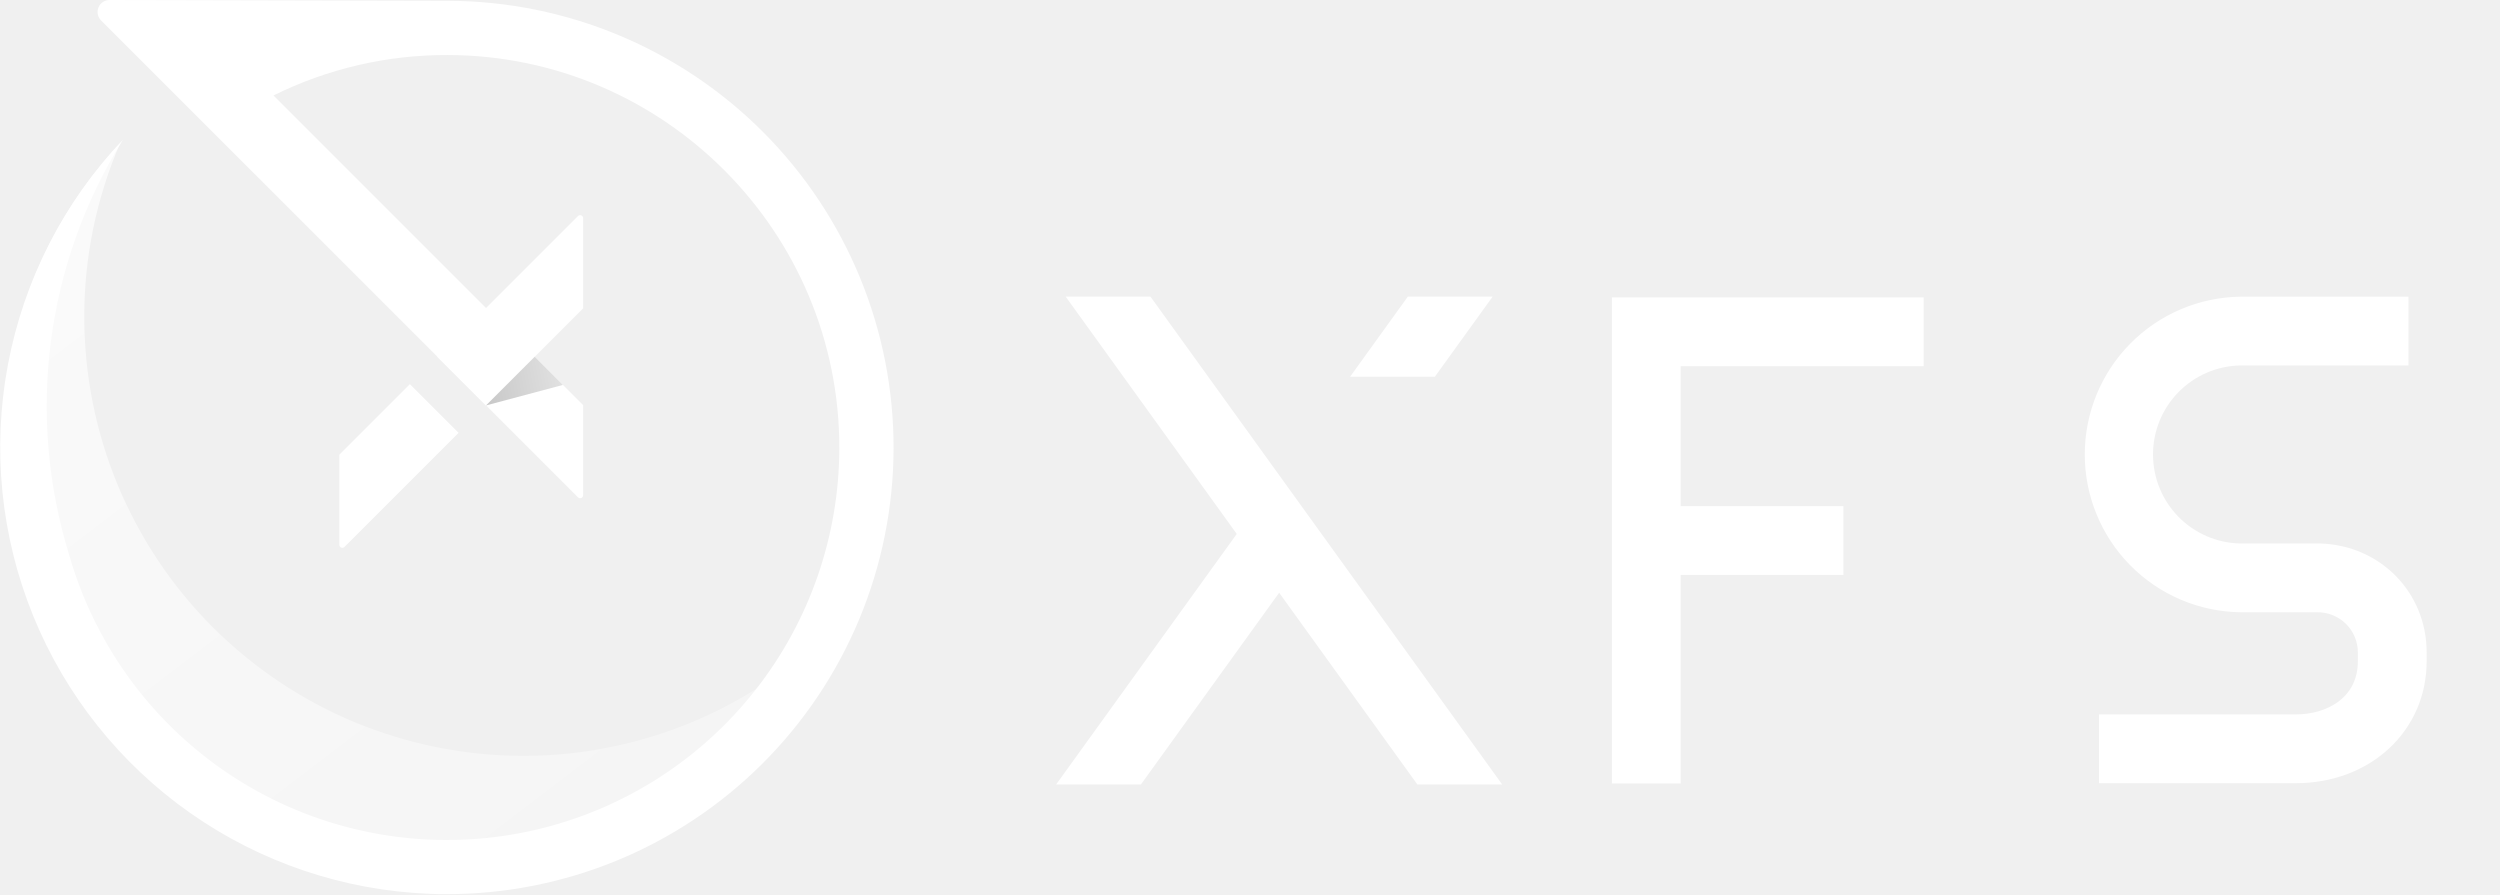
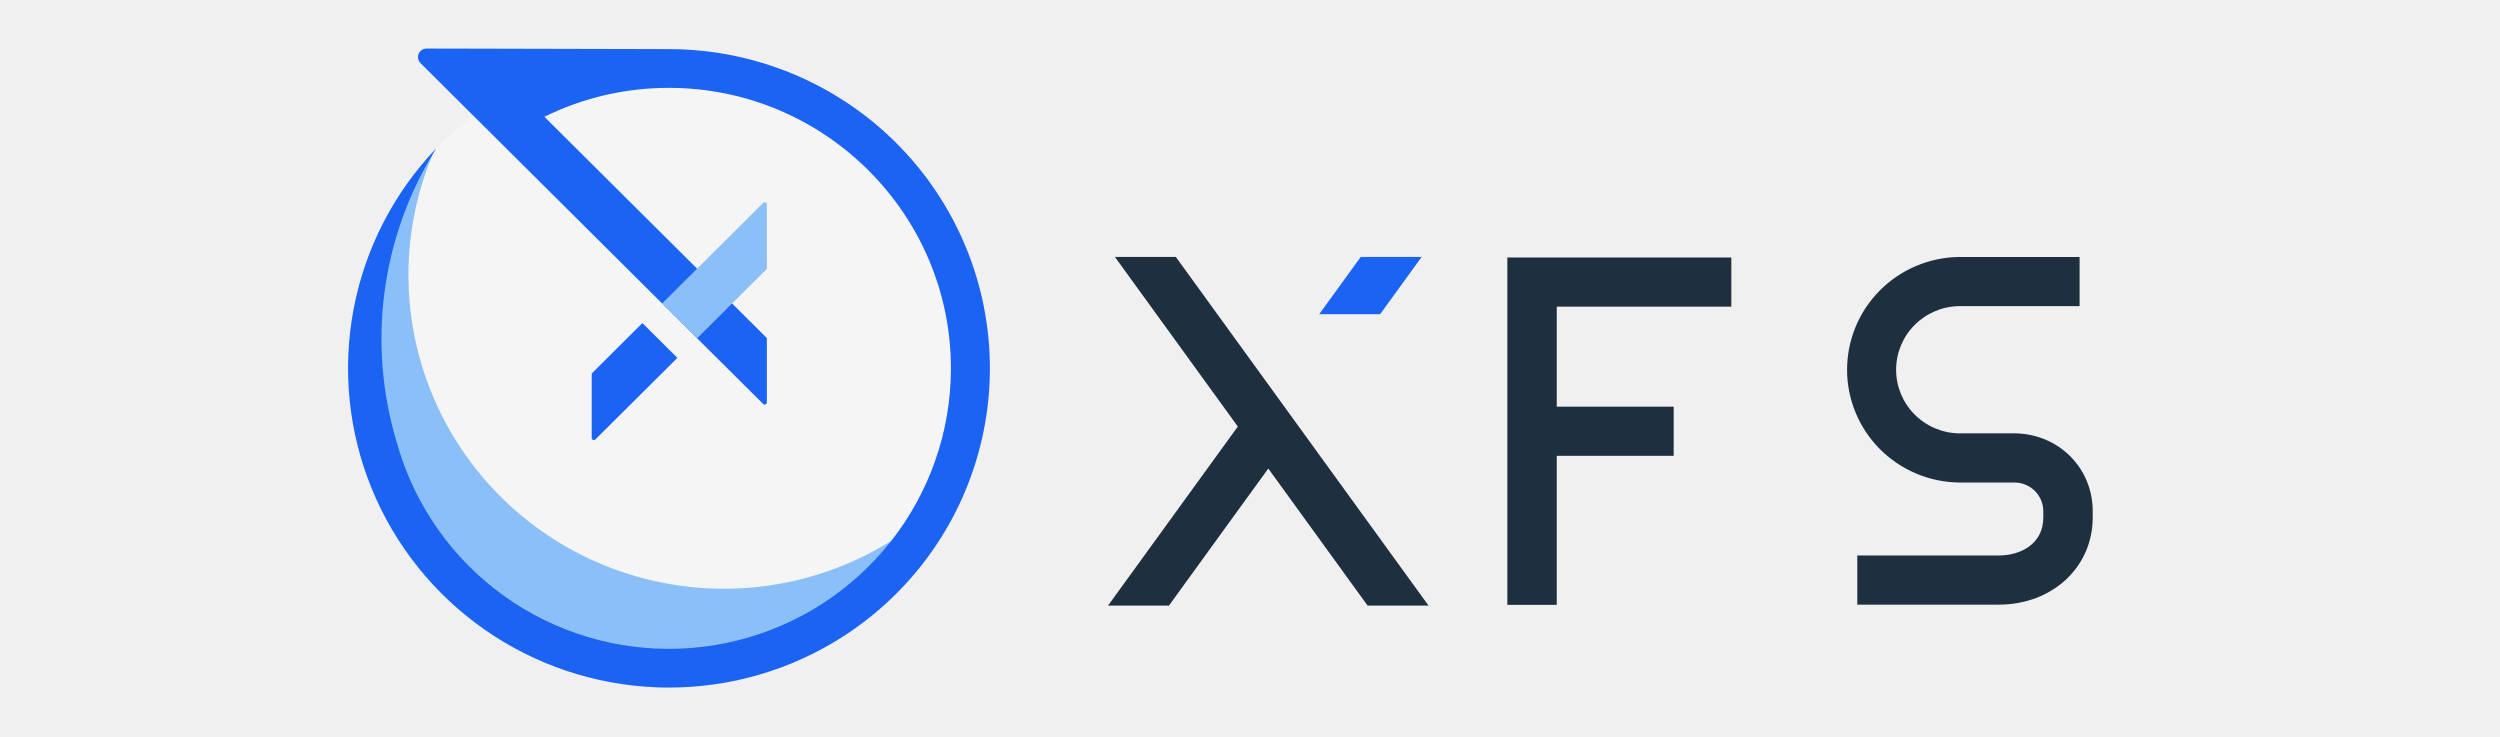
- <svg xmlns="http://www.w3.org/2000/svg" height="32" style="margin-bottom: .5rem;" viewBox="0 0 836 299" fill="none">
-   <path d="M175 252.75C155.724 252.755 136.635 248.964 118.824 241.591C101.014 234.219 84.829 223.411 71.196 209.784C57.562 196.157 46.746 179.978 39.365 162.17C31.985 144.363 28.184 125.276 28.18 106V106C28.159 86 32.243 66.208 40.18 47.85C14.758 74.996 0.634 110.809 0.68 148V148C0.691 186.92 16.158 224.242 43.681 251.76C71.205 279.277 108.53 294.737 147.45 294.74V294.74C176.118 294.741 204.16 286.348 228.114 270.599C252.068 254.849 270.888 232.431 282.25 206.11C268.539 220.838 251.938 232.581 233.485 240.606C215.032 248.63 195.122 252.764 175 252.75V252.75Z" fill="url(#paint0_linear)" />
-   <path d="M298.81 150C298.761 169.616 294.85 189.029 287.298 207.133C279.747 225.237 268.704 241.676 254.799 255.512C240.894 269.348 224.401 280.31 206.26 287.772C188.119 295.233 168.686 299.049 149.07 299C147.24 299 145.41 299 143.59 298.89C114.897 297.758 87.139 288.382 63.636 271.884C40.134 255.386 21.883 232.465 11.069 205.865C0.255 179.264 -2.665 150.11 2.659 121.893C7.984 93.676 21.326 67.591 41.09 46.76C28.335 67.237 20.127 90.215 17.021 114.139C13.916 138.063 15.985 162.375 23.09 185.43C23.121 185.519 23.148 185.609 23.17 185.7C25.717 194.614 29.21 203.23 33.59 211.4C47.35 237.203 69.332 257.672 96.049 269.56C122.766 281.448 152.687 284.074 181.066 277.022C209.445 269.969 234.657 253.642 252.701 230.631C270.745 207.62 280.589 179.242 280.67 150C280.84 77.6 222.09 18.57 149.73 18.4C129.518 18.324 109.565 22.953 91.45 31.92L162.53 103L178.81 119.28L195 135.47V165.6C195.001 165.799 194.943 165.993 194.833 166.159C194.724 166.324 194.567 166.453 194.383 166.529C194.2 166.606 193.998 166.625 193.803 166.586C193.609 166.547 193.43 166.451 193.29 166.31L162.54 135.56L146.26 119.28L33.8 6.83C33.239 6.27 32.858 5.556 32.703 4.779C32.549 4.001 32.629 3.196 32.933 2.464C33.238 1.732 33.752 1.108 34.412 0.669C35.072 0.23 35.848 -0.003 36.64 -8.83213e-06L59.58 0.05L84.45 0.11L149.77 0.27C189.389 0.363 227.349 16.19 255.299 44.269C283.249 72.349 298.9 110.381 298.81 150Z" fill="white" />
-   <path d="M153.35 144.74L115.19 182.9C115.051 183.04 114.873 183.136 114.679 183.176C114.485 183.215 114.284 183.196 114.101 183.121C113.918 183.046 113.761 182.919 113.651 182.755C113.54 182.591 113.481 182.398 113.48 182.2V152.05L137.07 128.46L153.35 144.74Z" fill="white" />
-   <path d="M195 73V103.1L162.5 135.59L146.22 119.31L193.28 72.25C193.422 72.102 193.605 72.002 193.805 71.962C194.006 71.921 194.214 71.944 194.401 72.026C194.589 72.107 194.747 72.245 194.854 72.419C194.961 72.593 195.012 72.796 195 73Z" fill="white" />
-   <path d="M175.85 122.24L162.5 135.59L188.25 128.72L178.81 119.28L175.85 122.24Z" fill="url(#paint1_linear)" />
-   <path d="M441.47 177.91L439.97 175.83L384.71 99.19H356.36L413.57 178.55L353.17 262.33H381.52L427.75 198.21L473.97 262.33H502.33L441.47 177.91Z" fill="white" />
-   <path d="M499.14 99.19L479.81 125.99H451.46L470.78 99.19H499.14Z" fill="white" />
-   <path d="M643.27 122.45V99.45H562.02H550.52H539.02V261.99H562.02V192.26H616.44V169.26H562.02V122.45H643.27Z" fill="white" />
-   <path d="M775.88 181.74H749.19C741.39 181.597 733.958 178.398 728.493 172.832C723.028 167.265 719.966 159.776 719.966 151.975C719.966 144.174 723.028 136.685 728.493 131.118C733.958 125.552 741.39 122.353 749.19 122.21H805.4V99.21H749.19C735.322 99.401 722.086 105.044 712.346 114.919C702.607 124.793 697.146 138.105 697.146 151.975C697.146 165.845 702.607 179.157 712.346 189.031C722.086 198.906 735.322 204.549 749.19 204.74H774.71C776.498 204.697 778.277 205.012 779.942 205.666C781.607 206.32 783.125 207.3 784.407 208.548C785.688 209.796 786.708 211.287 787.406 212.934C788.103 214.581 788.465 216.351 788.47 218.14V221.14C788.47 233.41 778.03 238.9 767.68 238.9H701.9V261.9H767.68C792.68 261.9 811.47 244.38 811.47 221.14V218.14C811.47 198.09 795.93 182.34 775.88 181.74Z" fill="white" />
+ <svg xmlns="http://www.w3.org/2000/svg" width="309" height="91" viewBox="0 0 309 91" fill="none">
+   <g clip-path="url(#clip0_301_305)">
+     <path d="M82.158 83.856C103.684 83.856 121.135 66.498 121.135 45.085C121.135 23.673 103.684 6.314 82.158 6.314C60.631 6.314 43.181 23.673 43.181 45.085C43.181 66.498 60.631 83.856 82.158 83.856Z" fill="#F5F5F5" />
+     <path d="M89.472 72.764C84.354 72.766 79.284 71.764 74.555 69.817C69.825 67.87 65.527 65.014 61.907 61.415C58.286 57.815 55.414 53.541 53.454 48.838C51.494 44.134 50.484 39.092 50.483 34V34C50.478 28.717 51.562 23.489 53.67 18.64C46.919 25.811 43.168 35.27 43.181 45.094V45.094C43.184 55.375 47.291 65.234 54.6 72.503C61.909 79.772 71.821 83.856 82.156 83.856V83.856C89.769 83.856 97.216 81.639 103.577 77.479C109.939 73.319 114.936 67.397 117.953 60.444C114.312 64.335 109.904 67.437 105.004 69.556C100.103 71.676 94.816 72.768 89.472 72.764V72.764Z" fill="#8BBFF7" />
+     <path d="M122.351 45.623C122.338 50.804 121.3 55.933 119.294 60.715C117.289 65.497 114.356 69.839 110.664 73.494C106.971 77.149 102.591 80.044 97.774 82.016C92.957 83.987 87.796 84.994 82.587 84.981C82.101 84.981 81.615 84.981 81.132 84.953C73.512 84.653 66.141 82.177 59.899 77.819C53.658 73.461 48.812 67.406 45.94 60.38C43.068 53.353 42.293 45.652 43.707 38.198C45.12 30.745 48.664 23.854 53.912 18.352C50.525 23.761 48.345 29.831 47.52 36.15C46.696 42.47 47.245 48.892 49.132 54.982C49.14 55.005 49.147 55.029 49.153 55.053C49.83 57.408 50.757 59.684 51.92 61.842C55.574 68.658 61.412 74.064 68.507 77.205C75.602 80.345 83.547 81.039 91.084 79.176C98.62 77.313 105.315 73 110.107 66.922C114.899 60.843 117.513 53.347 117.534 45.623C117.579 26.498 101.978 10.905 82.762 10.86C77.395 10.84 72.096 12.063 67.285 14.432L86.161 33.208L90.484 37.508L94.784 41.785V49.744C94.784 49.796 94.769 49.847 94.74 49.891C94.71 49.935 94.669 49.969 94.62 49.989C94.572 50.009 94.518 50.014 94.466 50.004C94.414 49.994 94.367 49.968 94.33 49.931L86.164 41.809L81.841 37.508L51.976 7.804C51.827 7.656 51.726 7.468 51.685 7.262C51.644 7.057 51.665 6.844 51.746 6.651C51.827 6.458 51.964 6.293 52.139 6.177C52.314 6.061 52.52 5.999 52.73 6L58.822 6.013L65.427 6.029L82.773 6.071C93.294 6.096 103.374 10.277 110.797 17.694C118.219 25.111 122.375 35.157 122.351 45.623Z" fill="#1B63F2" />
+     <path d="M83.723 44.233L73.589 54.314C73.552 54.351 73.505 54.376 73.454 54.386C73.402 54.397 73.349 54.392 73.3 54.372C73.252 54.352 73.21 54.319 73.181 54.275C73.151 54.232 73.135 54.181 73.135 54.129V46.164L79.4 39.933L83.723 44.233Z" fill="#1B63F2" />
+     <path d="M94.783 25.283V33.234L86.153 41.816L81.83 37.516L94.327 25.085C94.364 25.046 94.413 25.019 94.466 25.009C94.519 24.998 94.575 25.004 94.624 25.026C94.674 25.047 94.716 25.084 94.745 25.13C94.773 25.176 94.787 25.229 94.783 25.283Z" fill="#8BBFF7" />
+     <path d="M160.403 52.549L160.004 51.999L145.33 31.755H137.801L152.994 52.718L136.954 74.849H144.483L156.759 57.911L169.033 74.849H176.565L160.403 52.549Z" fill="#1E3040" />
+     <path d="M175.717 31.755L170.584 38.834H163.056L168.186 31.755H175.717Z" fill="#1B63F2" />
+     <path d="M213.992 37.902V31.826H192.415H189.362H186.308V74.761H192.415V56.34H206.867V50.264H192.415V37.902H213.992Z" fill="#1E3040" />
+     <path d="M249.208 53.563H242.12C240.049 53.525 238.075 52.68 236.624 51.21C235.172 49.74 234.359 47.761 234.359 45.701C234.359 43.64 235.172 41.662 236.624 40.191C238.075 38.721 240.049 37.876 242.12 37.838H257.039V31.763H242.12C238.437 31.813 234.922 33.304 232.336 35.912C229.749 38.521 228.299 42.037 228.299 45.701C228.299 49.364 229.749 52.881 232.336 55.489C234.922 58.098 238.437 59.588 242.12 59.639H248.897C249.372 59.627 249.844 59.71 250.286 59.882C250.728 60.055 251.131 60.313 251.472 60.643C251.812 60.972 252.083 61.366 252.268 61.801C252.454 62.236 252.55 62.703 252.551 63.176V63.968C252.551 67.209 249.778 68.659 247.03 68.659H229.562V74.735H247.03C253.669 74.735 258.659 70.104 258.659 63.968V63.176C258.659 57.882 254.532 53.719 249.208 53.563Z" fill="#1E3040" />
+   </g>
  <defs>
-     <linearGradient id="paint0_linear" x1="23.54" y1="47.21" x2="219.54" y2="304.21" gradientUnits="userSpaceOnUse">
-       <stop stop-color="white" stop-opacity="0.7" />
-       <stop offset="1" stop-color="white" stop-opacity="0.3" />
-     </linearGradient>
-     <linearGradient id="paint1_linear" x1="192.86" y1="123.21" x2="162.53" y2="128.98" gradientUnits="userSpaceOnUse">
-       <stop stop-color="#E6E6E6" />
-       <stop offset="1" stop-color="#C9C9C9" />
-     </linearGradient>
+     <clipPath id="clip0_301_305">
+       <rect width="222" height="79" fill="white" transform="translate(43 6)" />
+     </clipPath>
  </defs>
</svg>
